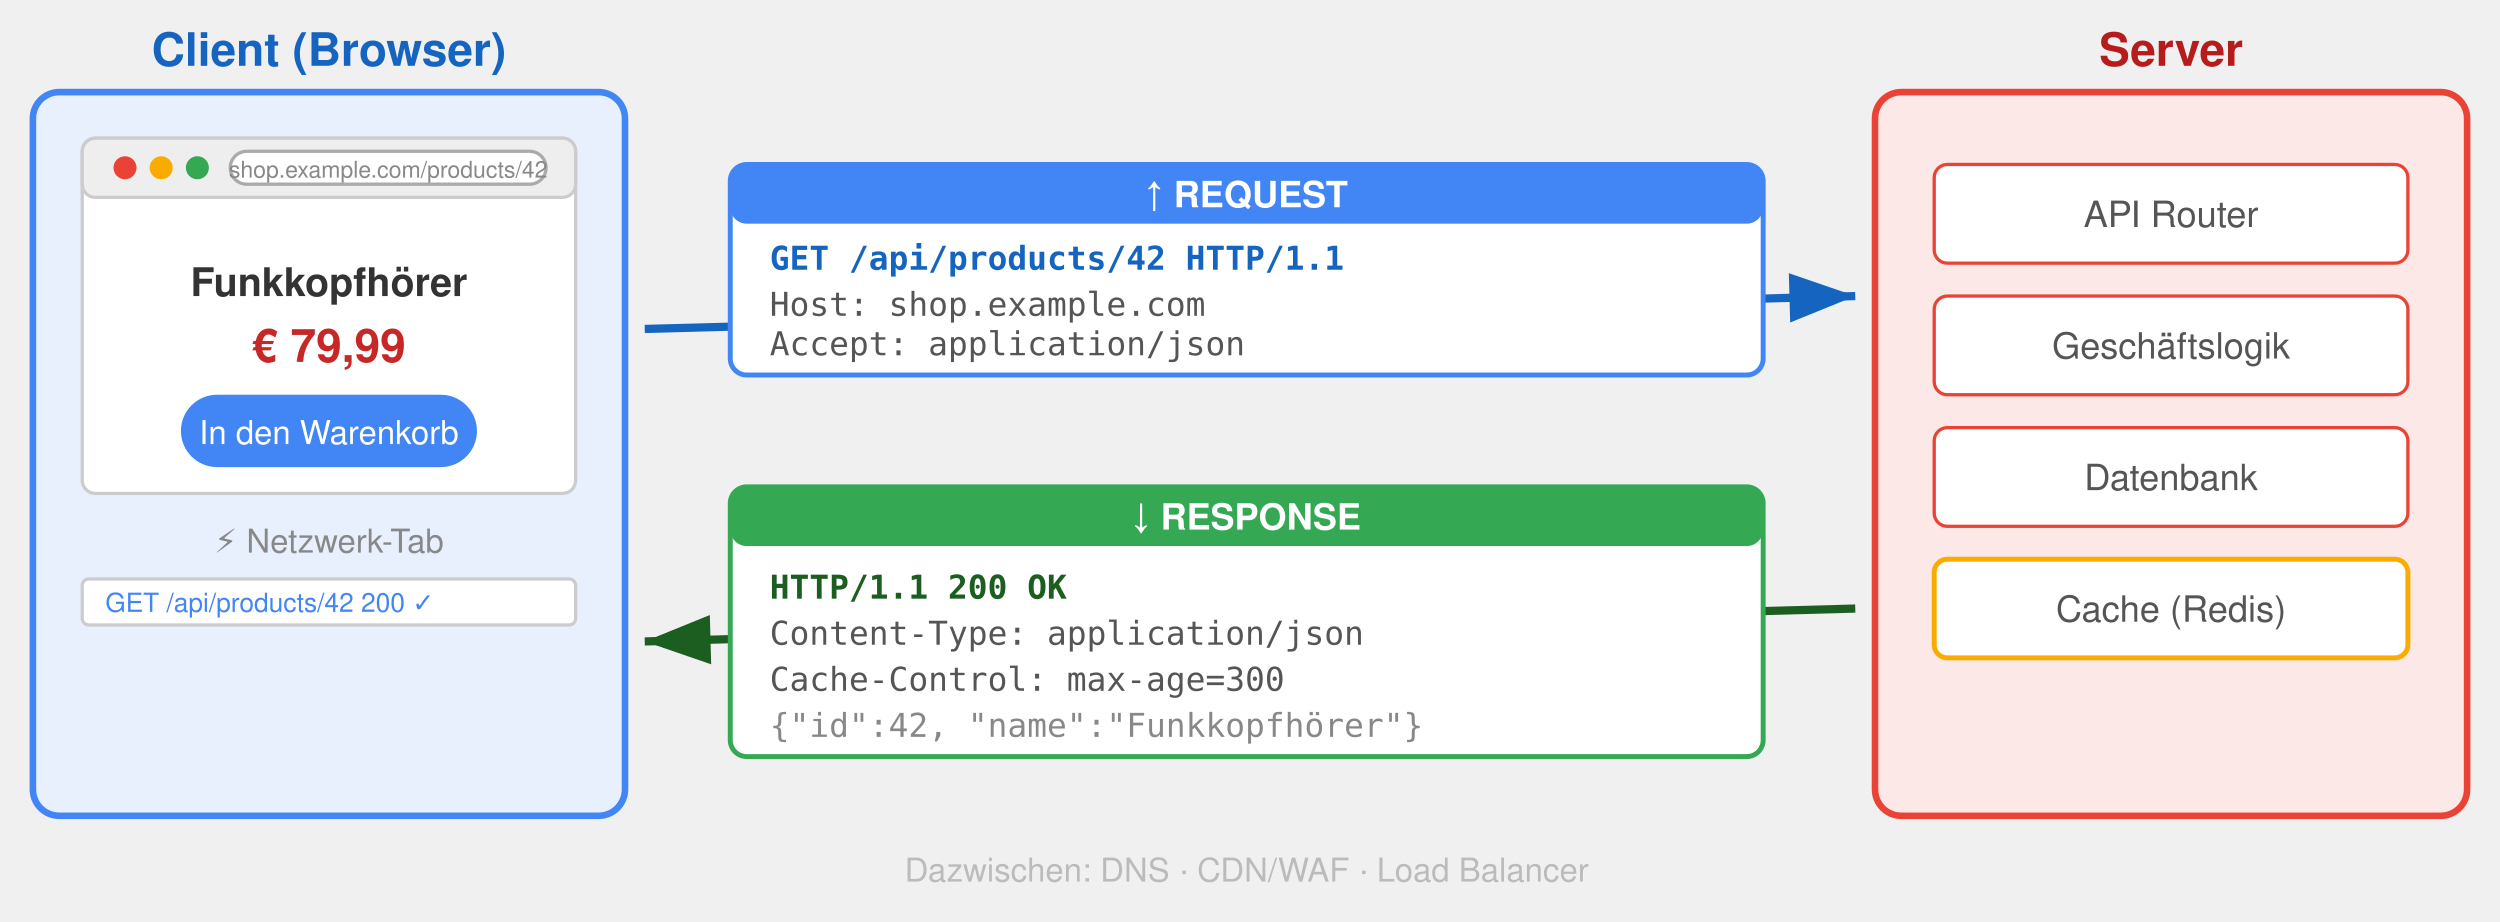
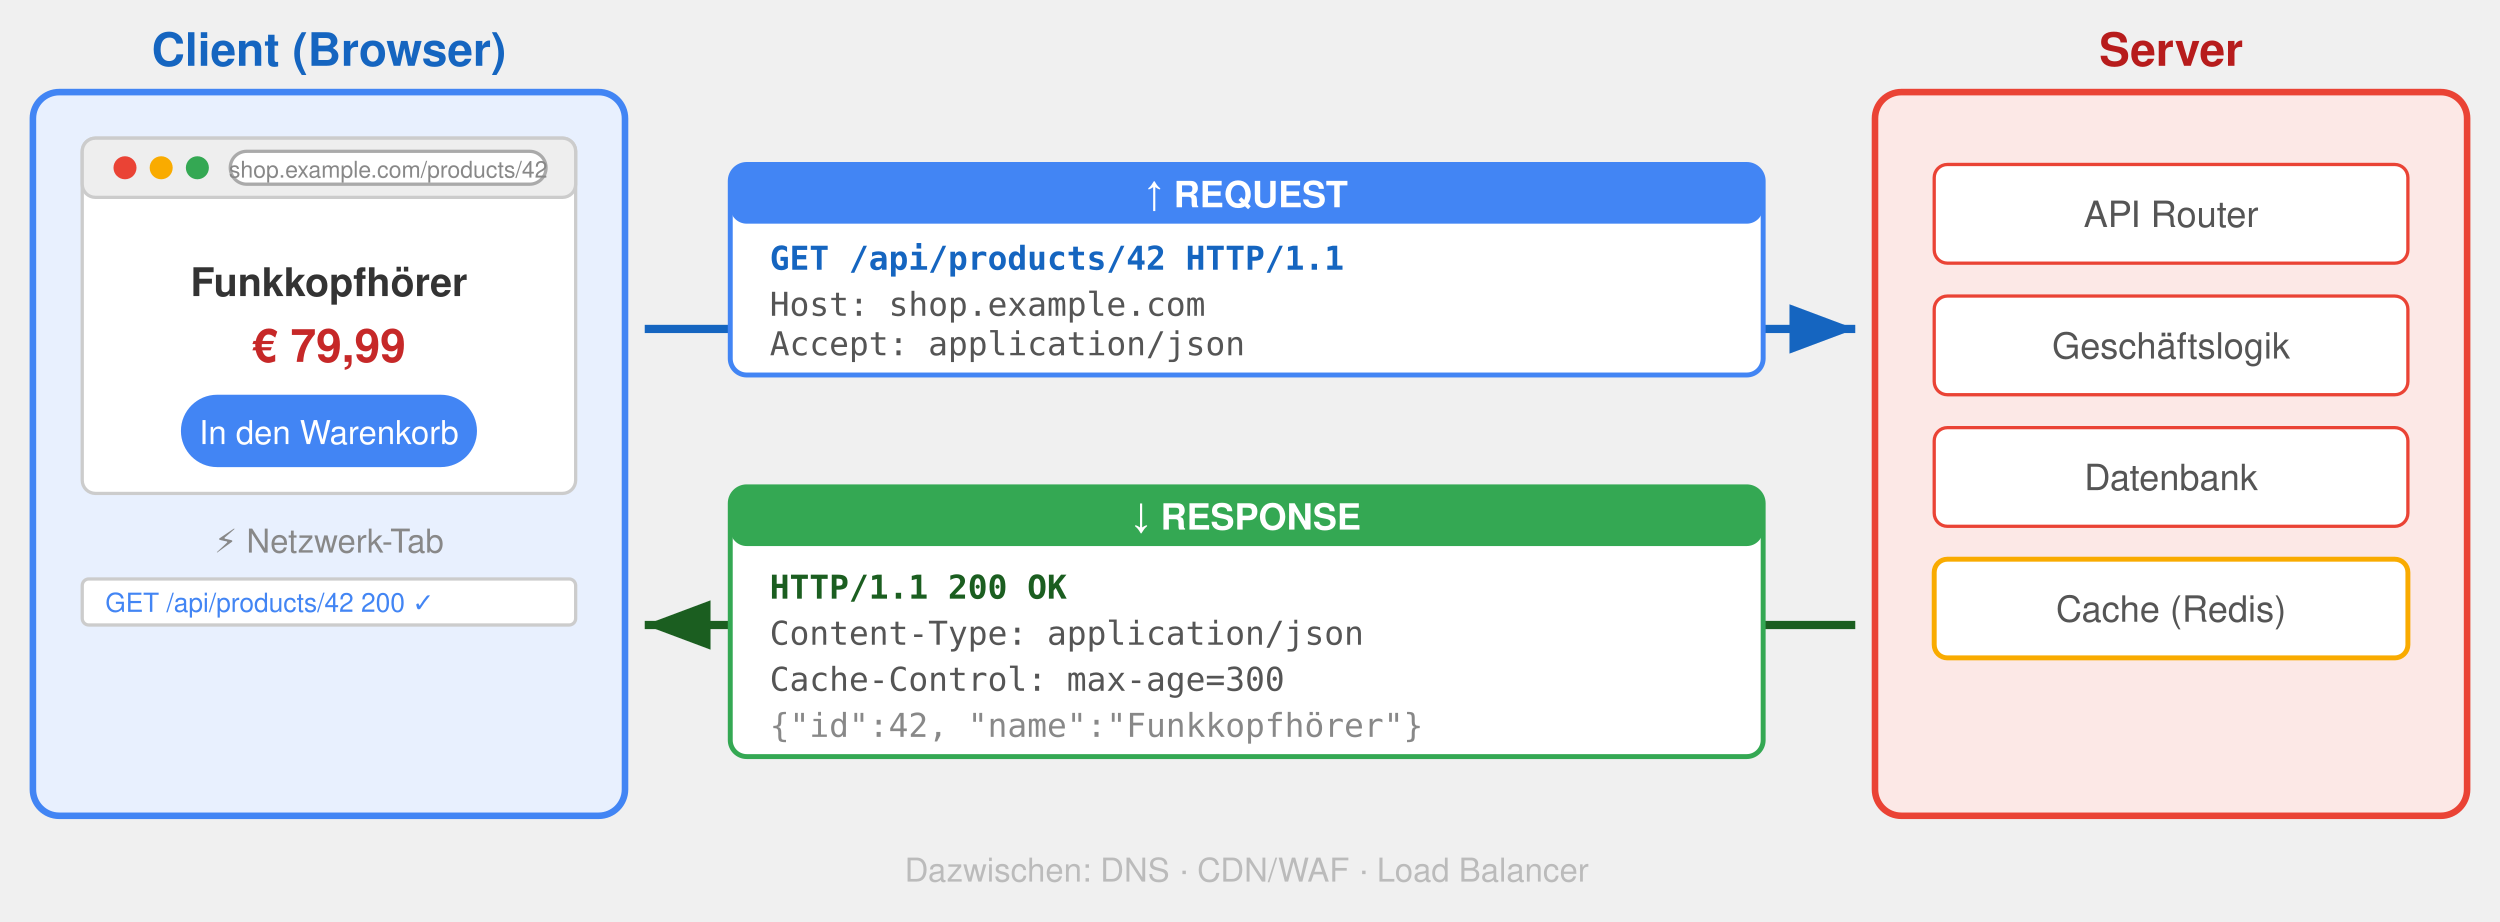
<svg xmlns="http://www.w3.org/2000/svg" viewBox="0 0 760 280" font-family="Source Sans Pro, Helvetica, Arial, sans-serif">
  <defs>
    <marker id="ab" markerWidth="8" markerHeight="6" refX="8" refY="3" orient="auto">
      <polygon points="0,0 8,3 0,6" fill="#1565c0" />
    </marker>
    <marker id="ag" markerWidth="8" markerHeight="6" refX="8" refY="3" orient="auto">
      <polygon points="0,0 8,3 0,6" fill="#1b5e20" />
    </marker>
  </defs>
  <text x="100" y="20" text-anchor="middle" font-size="14" font-weight="700" fill="#1565c0">Client (Browser)</text>
  <rect x="10" y="28" width="180" height="220" rx="8" fill="#e8f0fe" stroke="#4285f4" stroke-width="2" />
  <rect x="25" y="42" width="150" height="108" rx="4" fill="white" stroke="#ccc" />
  <rect x="25" y="42" width="150" height="18" rx="4" fill="#eee" stroke="#ccc" />
  <circle cx="38" cy="51" r="3.5" fill="#ea4335" />
  <circle cx="49" cy="51" r="3.5" fill="#f9ab00" />
  <circle cx="60" cy="51" r="3.5" fill="#34a853" />
  <rect x="70" y="46" width="96" height="10" rx="5" fill="white" stroke="#aaa" />
  <text x="118" y="54" text-anchor="middle" font-size="7" fill="#888">shop.example.com/products/42</text>
  <text x="100" y="90" text-anchor="middle" font-size="12" font-weight="600" fill="#333">Funkkopfhörer</text>
  <text x="100" y="110" text-anchor="middle" font-size="14" font-weight="700" fill="#c62828">€ 79,99</text>
  <rect x="55" y="120" width="90" height="22" rx="11" fill="#4285f4" />
  <text x="100" y="135" text-anchor="middle" font-size="10" fill="white">In den Warenkorb</text>
  <text x="100" y="168" text-anchor="middle" font-size="10" fill="#888">⚡ Netzwerk-Tab</text>
  <rect x="25" y="176" width="150" height="14" rx="2" fill="white" stroke="#ccc" />
  <text x="32" y="186" font-size="8" fill="#4285f4">GET /api/products/42  200 ✓</text>
  <text x="660" y="20" text-anchor="middle" font-size="14" font-weight="700" fill="#b71c1c">Server</text>
  <rect x="570" y="28" width="180" height="220" rx="8" fill="#fce8e6" stroke="#ea4335" stroke-width="2" />
  <rect x="588" y="50" width="144" height="30" rx="4" fill="white" stroke="#ea4335" />
  <text x="660" y="69" text-anchor="middle" font-size="11" fill="#555">API Router</text>
  <rect x="588" y="90" width="144" height="30" rx="4" fill="white" stroke="#ea4335" />
  <text x="660" y="109" text-anchor="middle" font-size="11" fill="#555">Geschäftslogik</text>
  <rect x="588" y="130" width="144" height="30" rx="4" fill="white" stroke="#ea4335" />
  <text x="660" y="149" text-anchor="middle" font-size="11" fill="#555">Datenbank</text>
  <rect x="588" y="170" width="144" height="30" rx="4" fill="white" stroke="#f9ab00" stroke-width="1.5" />
  <text x="660" y="189" text-anchor="middle" font-size="11" fill="#555">Cache (Redis)</text>
-   <line x1="196" y1="100" x2="564" y2="90" stroke="#1565c0" stroke-width="2.5" marker-end="url(#ab)" />
+   <line x1="196" y1="100" x2="564" y2="100" stroke="#1565c0" stroke-width="2.5" marker-end="url(#ab)" />
  <rect x="222" y="50" width="314" height="64" rx="5" fill="white" stroke="#4285f4" stroke-width="1.5" />
  <rect x="222" y="50" width="314" height="18" rx="5" fill="#4285f4" />
  <text x="379" y="63" text-anchor="middle" font-size="11" font-weight="700" fill="white">↑ REQUEST</text>
  <text x="234" y="82" font-size="10" font-family="monospace" fill="#1565c0" font-weight="600">GET /api/products/42 HTTP/1.1</text>
  <text x="234" y="96" font-size="10" font-family="monospace" fill="#555">Host: shop.example.com</text>
  <text x="234" y="108" font-size="10" font-family="monospace" fill="#555">Accept: application/json</text>
-   <line x1="564" y1="185" x2="196" y2="195" stroke="#1b5e20" stroke-width="2.5" marker-end="url(#ag)" />
+   <line x1="564" y1="190" x2="196" y2="190" stroke="#1b5e20" stroke-width="2.5" marker-end="url(#ag)" />
  <rect x="222" y="148" width="314" height="82" rx="5" fill="white" stroke="#34a853" stroke-width="1.5" />
  <rect x="222" y="148" width="314" height="18" rx="5" fill="#34a853" />
  <text x="379" y="161" text-anchor="middle" font-size="11" font-weight="700" fill="white">↓ RESPONSE</text>
  <text x="234" y="182" font-size="10" font-family="monospace" fill="#1b5e20" font-weight="600">HTTP/1.1 200 OK</text>
  <text x="234" y="196" font-size="10" font-family="monospace" fill="#555">Content-Type: application/json</text>
  <text x="234" y="210" font-size="10" font-family="monospace" fill="#555">Cache-Control: max-age=300</text>
  <text x="234" y="224" font-size="10" font-family="monospace" fill="#888">{"id":42, "name":"Funkkopfhörer"}</text>
  <text x="379" y="268" text-anchor="middle" font-size="10" fill="#bbb">Dazwischen: DNS · CDN/WAF · Load Balancer</text>
</svg>
